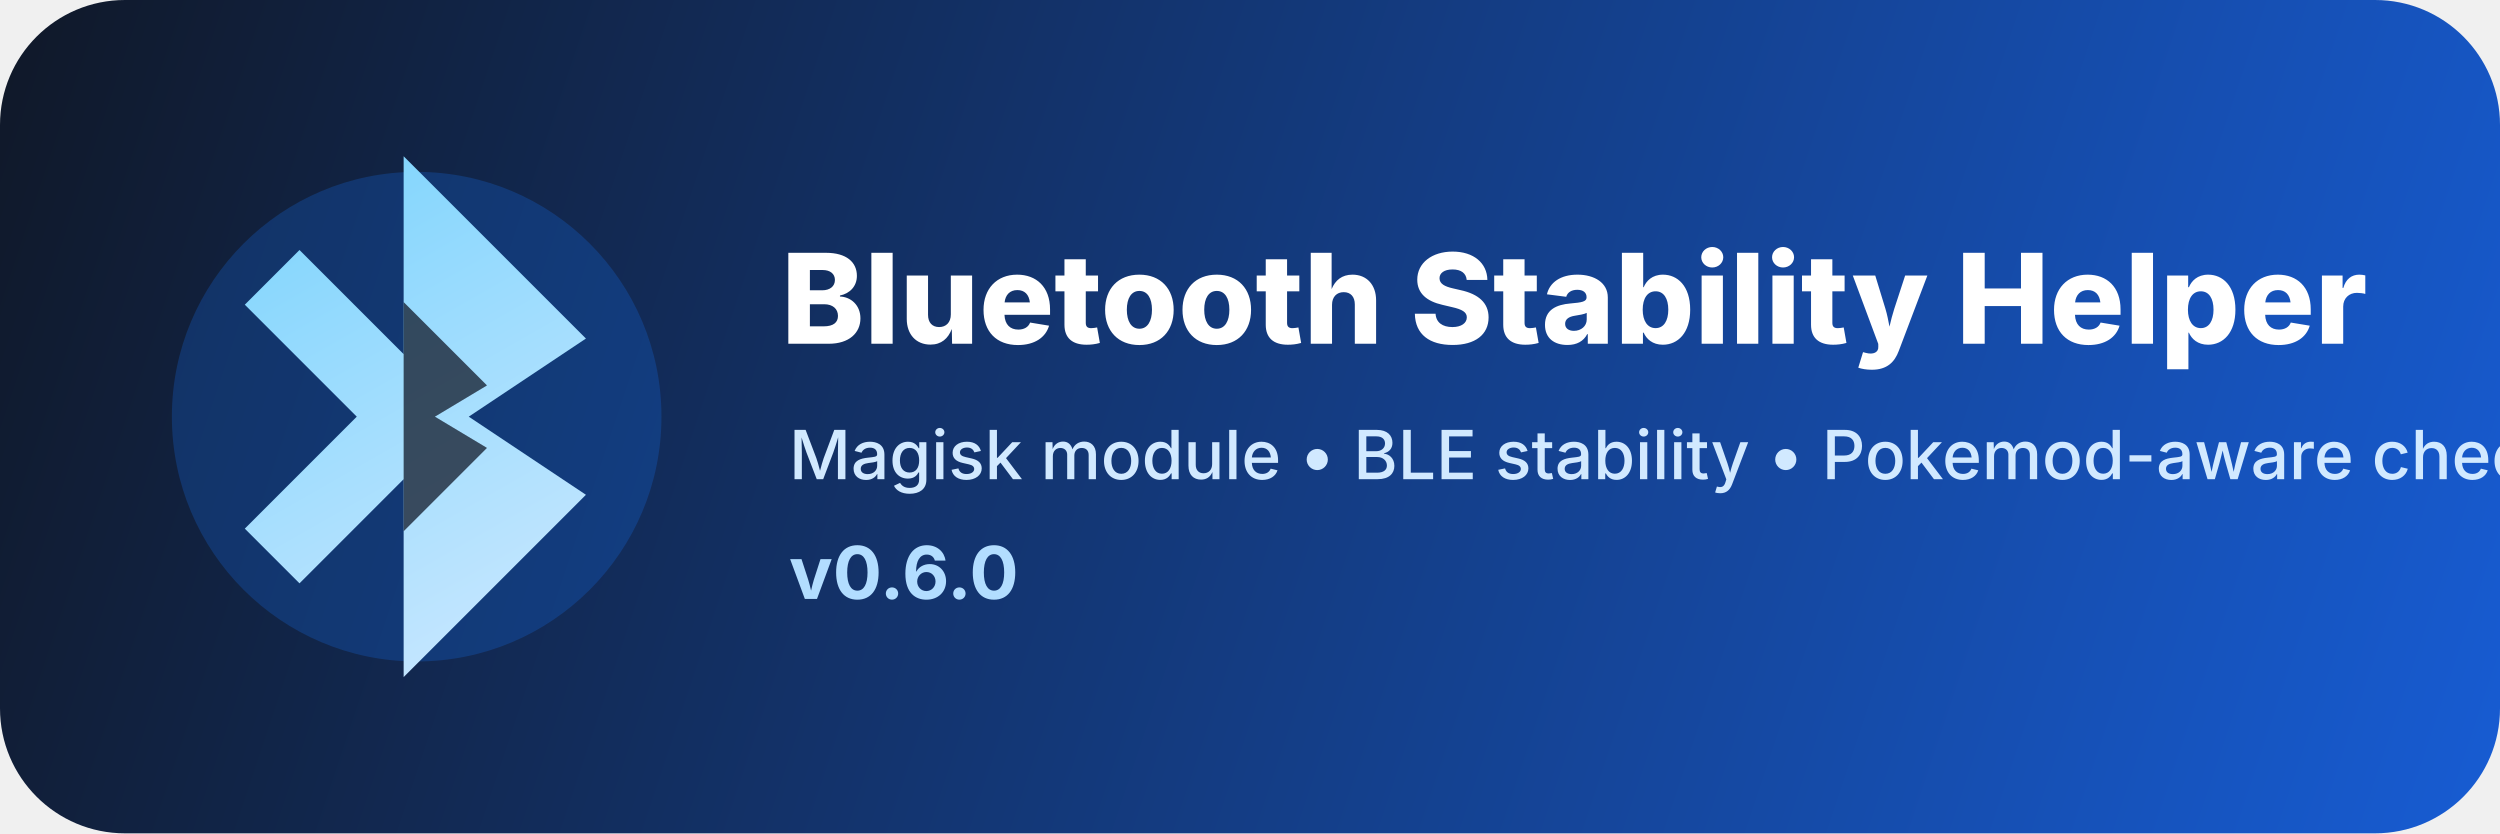
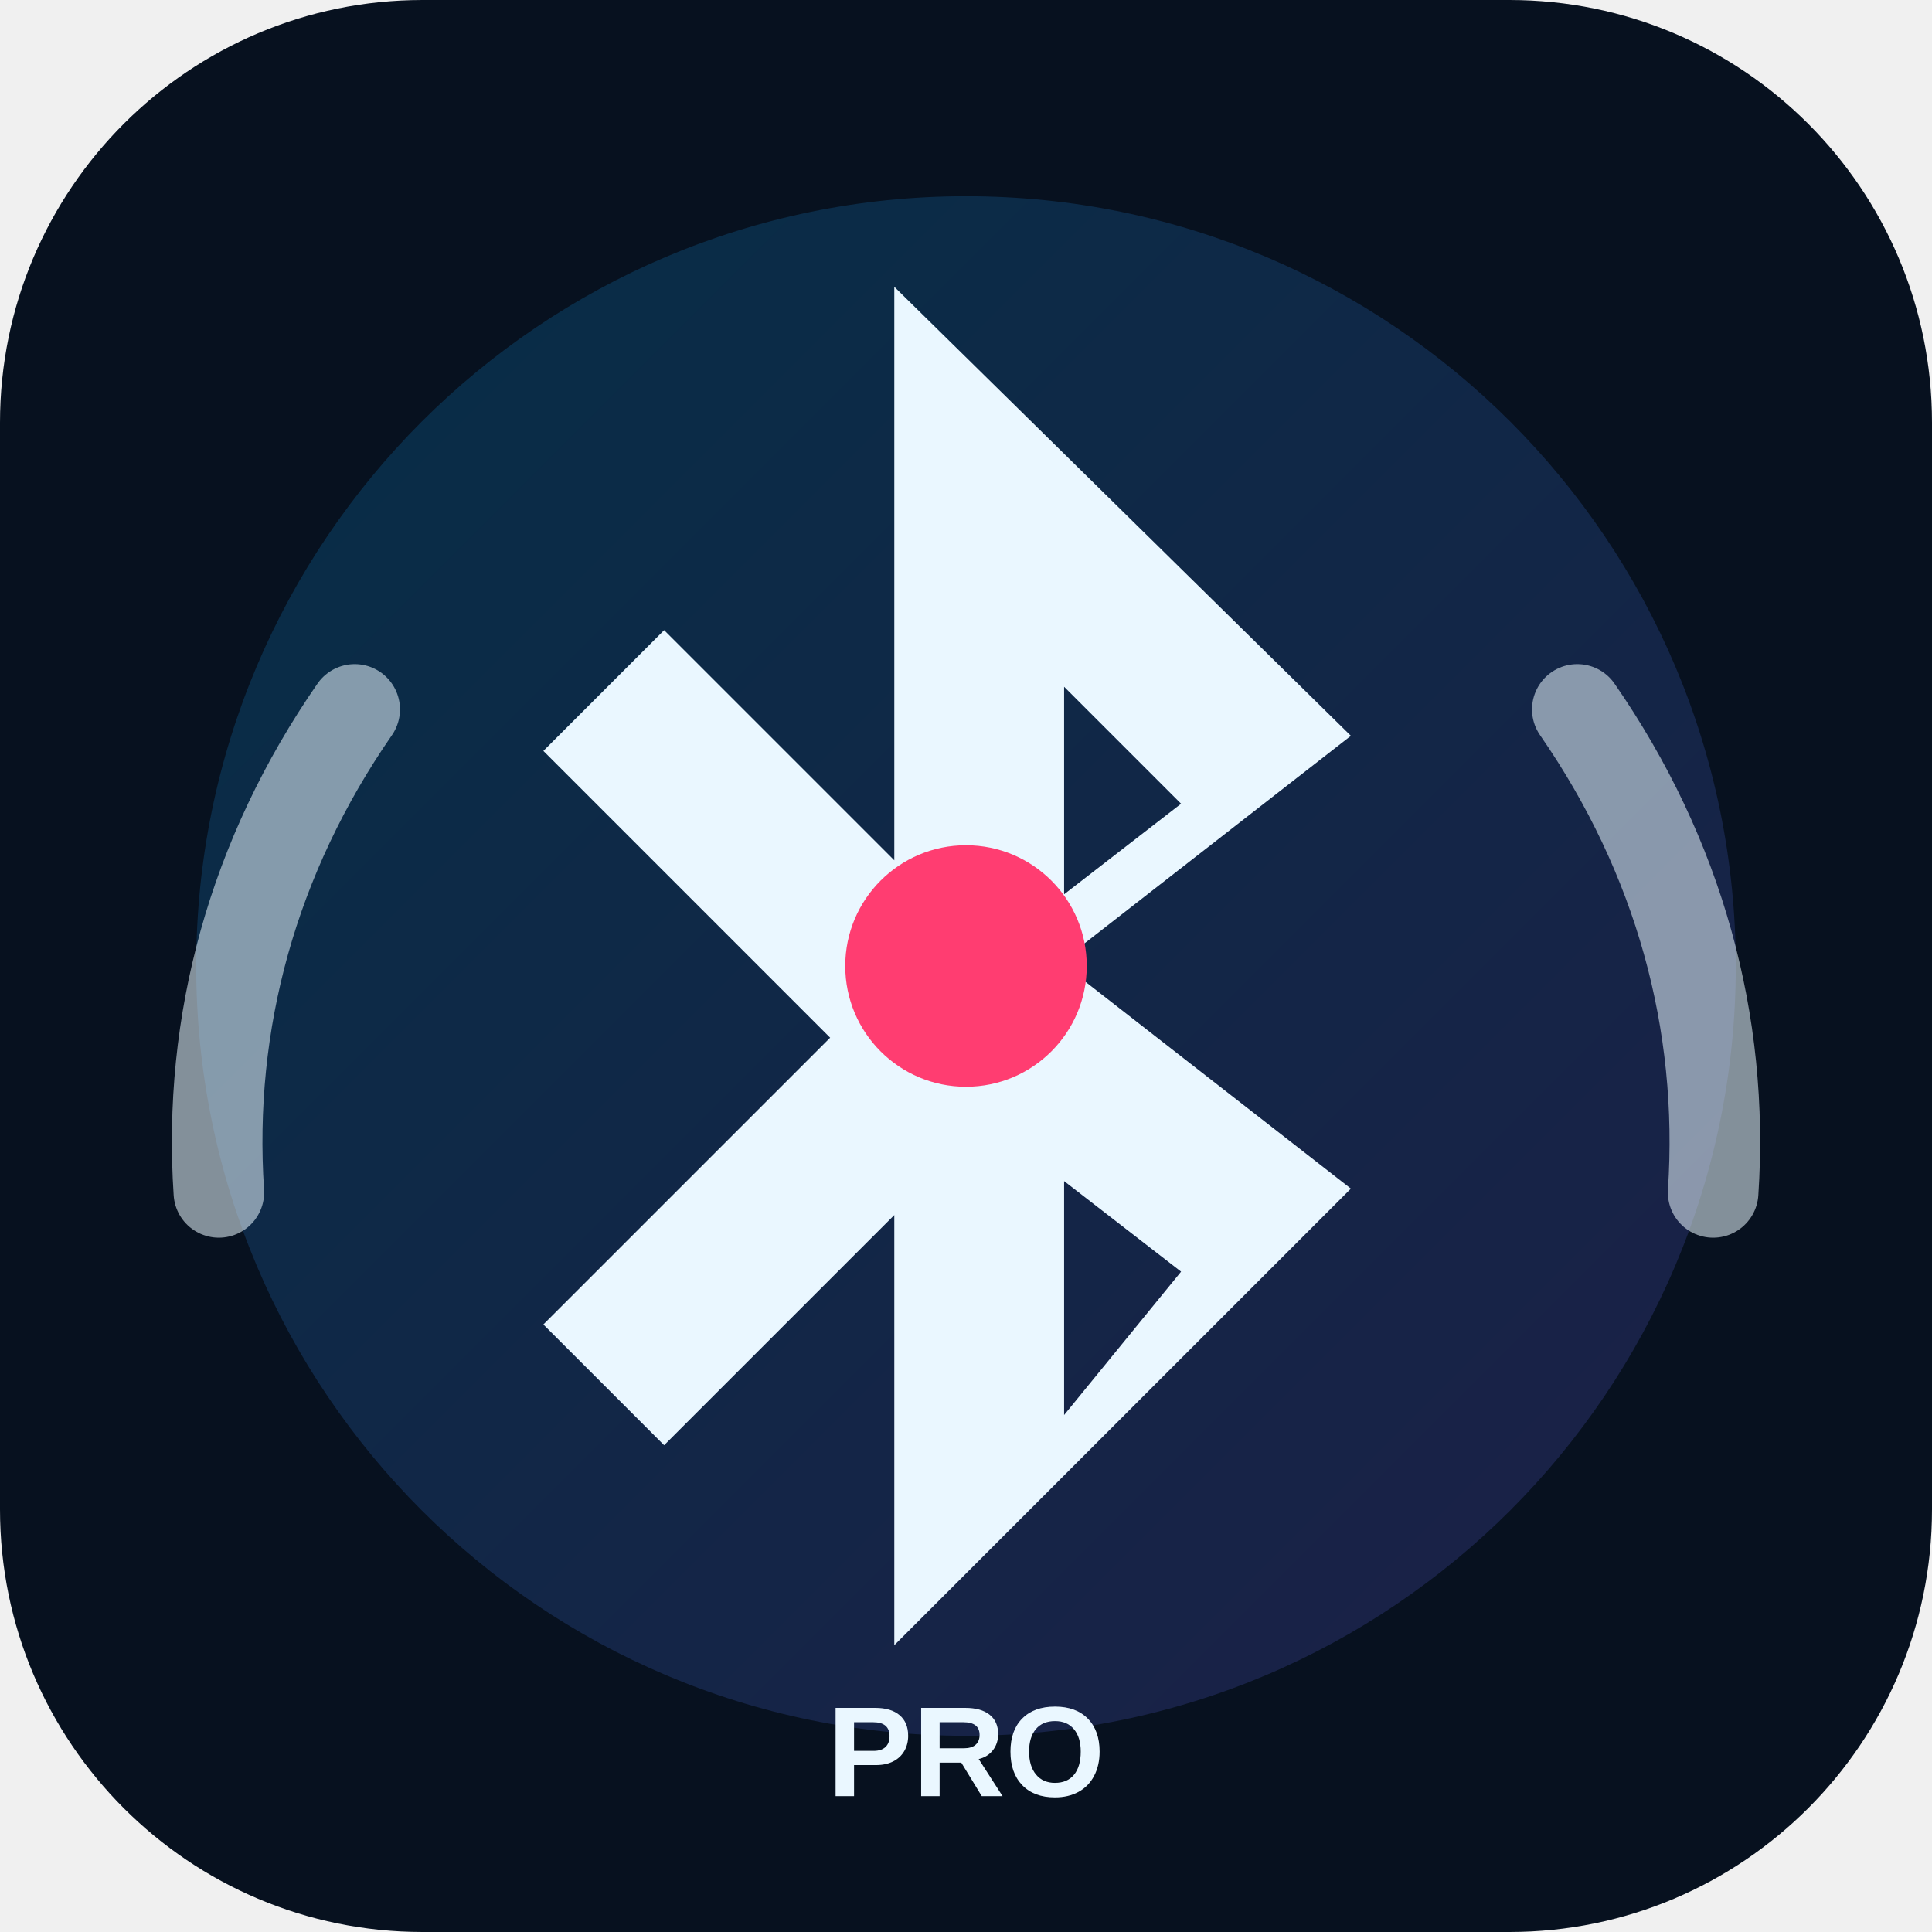
- <svg xmlns="http://www.w3.org/2000/svg" width="960" height="320" viewBox="0 0 960 320" fill="none">
+ <svg xmlns="http://www.w3.org/2000/svg" width="512" height="512" viewBox="0 0 512 512">
  <defs>
-     <linearGradient id="bg" x1="0" y1="0" x2="960" y2="320" gradientUnits="userSpaceOnUse">
-       <stop stop-color="#101828" />
-       <stop offset="1" stop-color="#175CD3" />
-     </linearGradient>
-     <linearGradient id="bolt" x1="120" y1="50" x2="240" y2="260" gradientUnits="userSpaceOnUse">
-       <stop stop-color="#7CD4FD" />
-       <stop offset="1" stop-color="#D1E9FF" />
+     <linearGradient id="g" x1="0" y1="0" x2="1" y2="1">
+       <stop offset="0" stop-color="#00b4ff" />
+       <stop offset="1" stop-color="#7b61ff" />
    </linearGradient>
  </defs>
-   <rect width="960" height="320" rx="48" fill="url(#bg)" />
-   <circle cx="160" cy="160" r="94" fill="#1570EF" opacity="0.25" />
-   <path d="M155 60L225 130L180 160L225 190L155 260V184L115 224L94 203L137 160L94 117L115 96L155 136V60Z" fill="url(#bolt)" />
-   <path d="M155 116V204L187 172L167 160L187 148L155 116Z" fill="#101828" opacity="0.75" />
-   <text x="300" y="132" font-family="Inter,Segoe UI,Arial,sans-serif" font-size="48" font-weight="800" fill="white">Bluetooth Stability Helper</text>
-   <text x="303" y="184" font-family="Inter,Segoe UI,Arial,sans-serif" font-size="26" font-weight="500" fill="#D1E9FF">Magisk module • BLE stability • Pokemod-aware checks</text>
-   <text x="303" y="230" font-family="Inter,Segoe UI,Arial,sans-serif" font-size="28" font-weight="700" fill="#B2DDFF">v0.6.0</text>
+   <rect width="512" height="512" rx="112" fill="#07111f" />
+   <circle cx="256" cy="256" r="204" fill="url(#g)" opacity=".18" />
+   <path d="M237 76v152l-61-61-32 32 76 76-76 76 32 32 61-61v114l121-121-77-60 77-60L237 76zm45 106 31 31-31 24v-55zm0 193v-62l31 24-31 38z" fill="#eaf7ff" />
+   <path d="M94 188c-27 39-39 83-36 128m360-128c27 39 39 83 36 128" fill="none" stroke="#eaf7ff" stroke-width="24" stroke-linecap="round" opacity=".55" />
+   <circle cx="256" cy="256" r="32" fill="#ff3d71" />
+   <text x="256" y="476" text-anchor="middle" font-family="Arial, sans-serif" font-size="34" font-weight="700" fill="#eaf7ff">PRO</text>
</svg>
